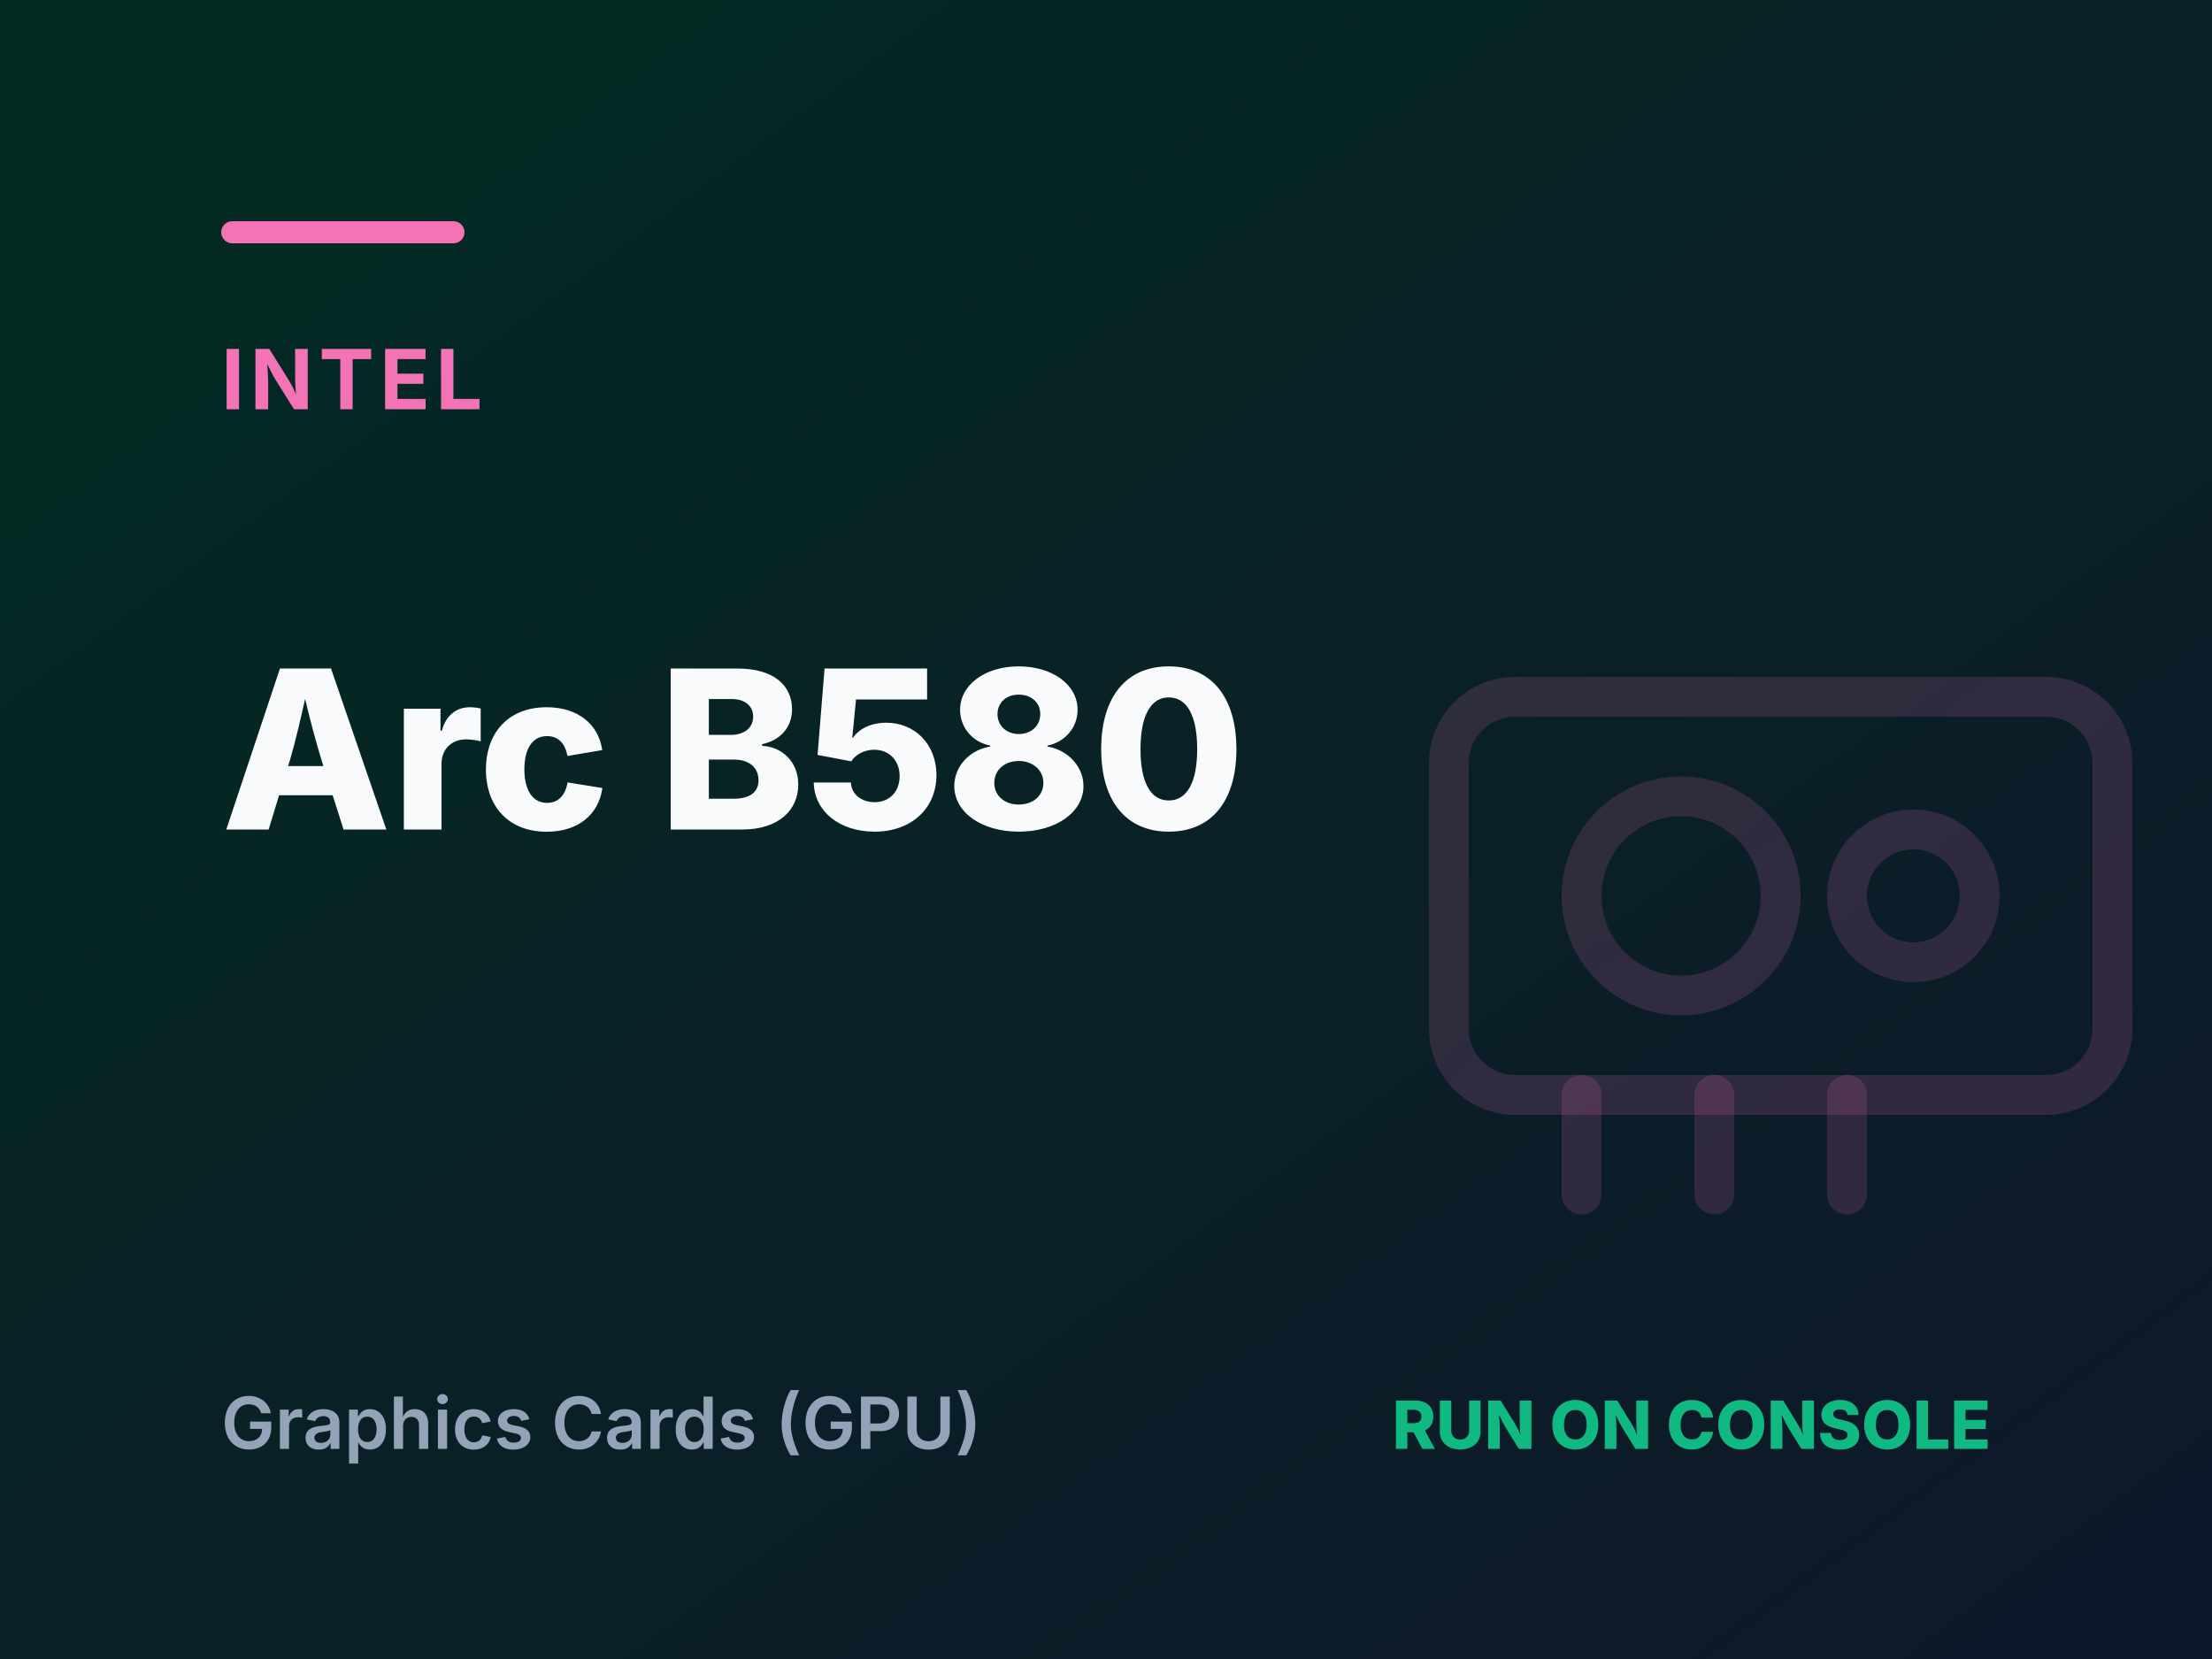
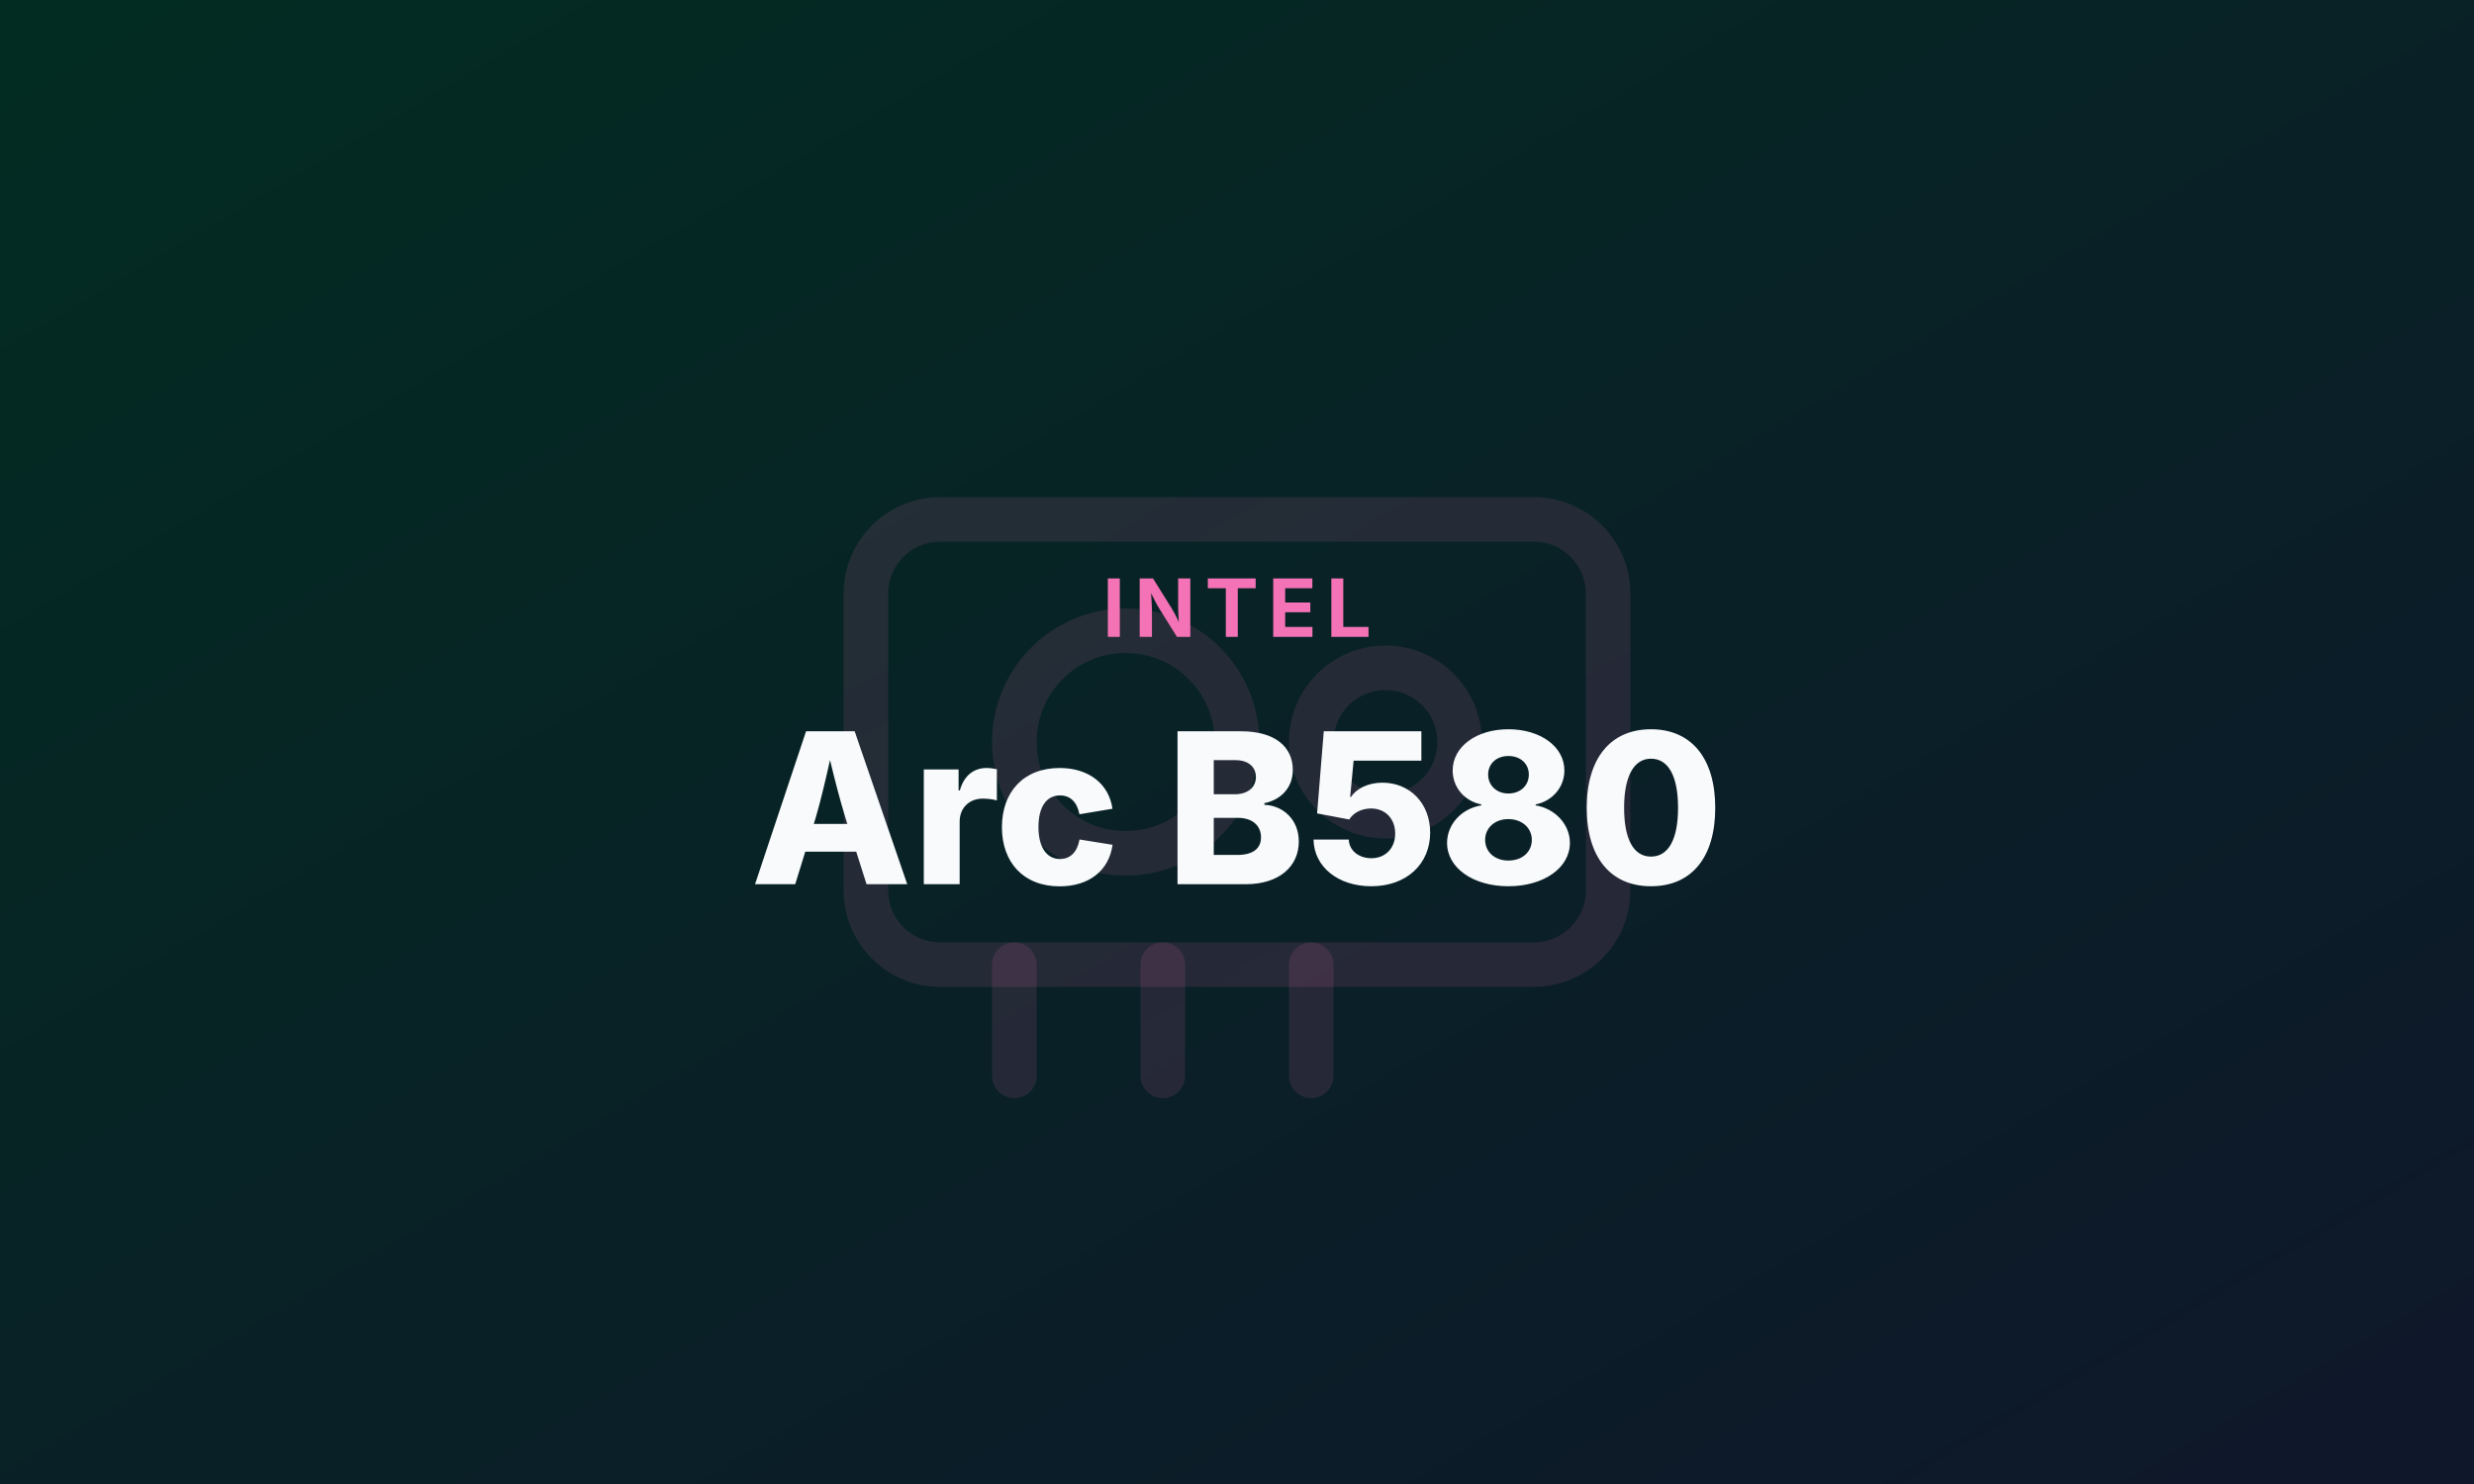
- <svg xmlns="http://www.w3.org/2000/svg" viewBox="0 0 400 300" width="400" height="300" role="img" aria-label="Intel Arc B580">
+ <svg xmlns="http://www.w3.org/2000/svg" viewBox="0 0 400 240" width="400" height="240" role="img" aria-label="Intel Arc B580">
  <defs>
    <linearGradient id="g" x1="0" y1="0" x2="1" y2="1">
      <stop offset="0" stop-color="#022c22" />
      <stop offset="1" stop-color="#0f172a" />
    </linearGradient>
  </defs>
-   <rect width="400" height="300" fill="url(#g)" />
-   <g transform="translate(250 90) scale(6)" fill="none" stroke="#f472b6" stroke-opacity=".16" stroke-width="1.2" stroke-linecap="round" stroke-linejoin="round">
+   <rect width="400" height="240" fill="url(#g)" />
+   <g transform="translate(128 48) scale(6)" fill="none" stroke="#f472b6" stroke-opacity=".12" stroke-width="1.2" stroke-linecap="round" stroke-linejoin="round">
    <rect x="2" y="6" width="20" height="12" rx="2" />
    <circle cx="9" cy="12" r="3" />
    <circle cx="16" cy="12" r="2" />
    <path d="M6 18v3M10 18v3M14 18v3" />
  </g>
-   <rect x="40" y="40" width="44" height="4" rx="2" fill="#f472b6" />
-   <text x="40" y="74" font-family="Inter,Segoe UI,Arial,sans-serif" font-size="15" font-weight="700" fill="#f472b6" letter-spacing="1">INTEL</text>
-   <text font-family="Outfit,Inter,Segoe UI,Arial,sans-serif" font-size="40" font-weight="800" fill="#f8fafc">
-     <tspan x="40" y="150">Arc B580</tspan>
+   <text x="200" y="103" text-anchor="middle" font-family="Inter,Segoe UI,Arial,sans-serif" font-size="13" font-weight="700" fill="#f472b6" letter-spacing="1.5">INTEL</text>
+   <text text-anchor="middle" font-family="Outfit,Inter,Segoe UI,Arial,sans-serif" font-size="34" font-weight="800" fill="#f8fafc">
+     <tspan x="200" y="143">Arc B580</tspan>
  </text>
-   <text x="40" y="262" font-family="Inter,Segoe UI,Arial,sans-serif" font-size="13" font-weight="600" fill="#94a3b8">Graphics Cards (GPU)</text>
-   <text x="360" y="262" text-anchor="end" font-family="Inter,Segoe UI,Arial,sans-serif" font-size="12" font-weight="800" fill="#10b981">RUN ON CONSOLE</text>
</svg>
